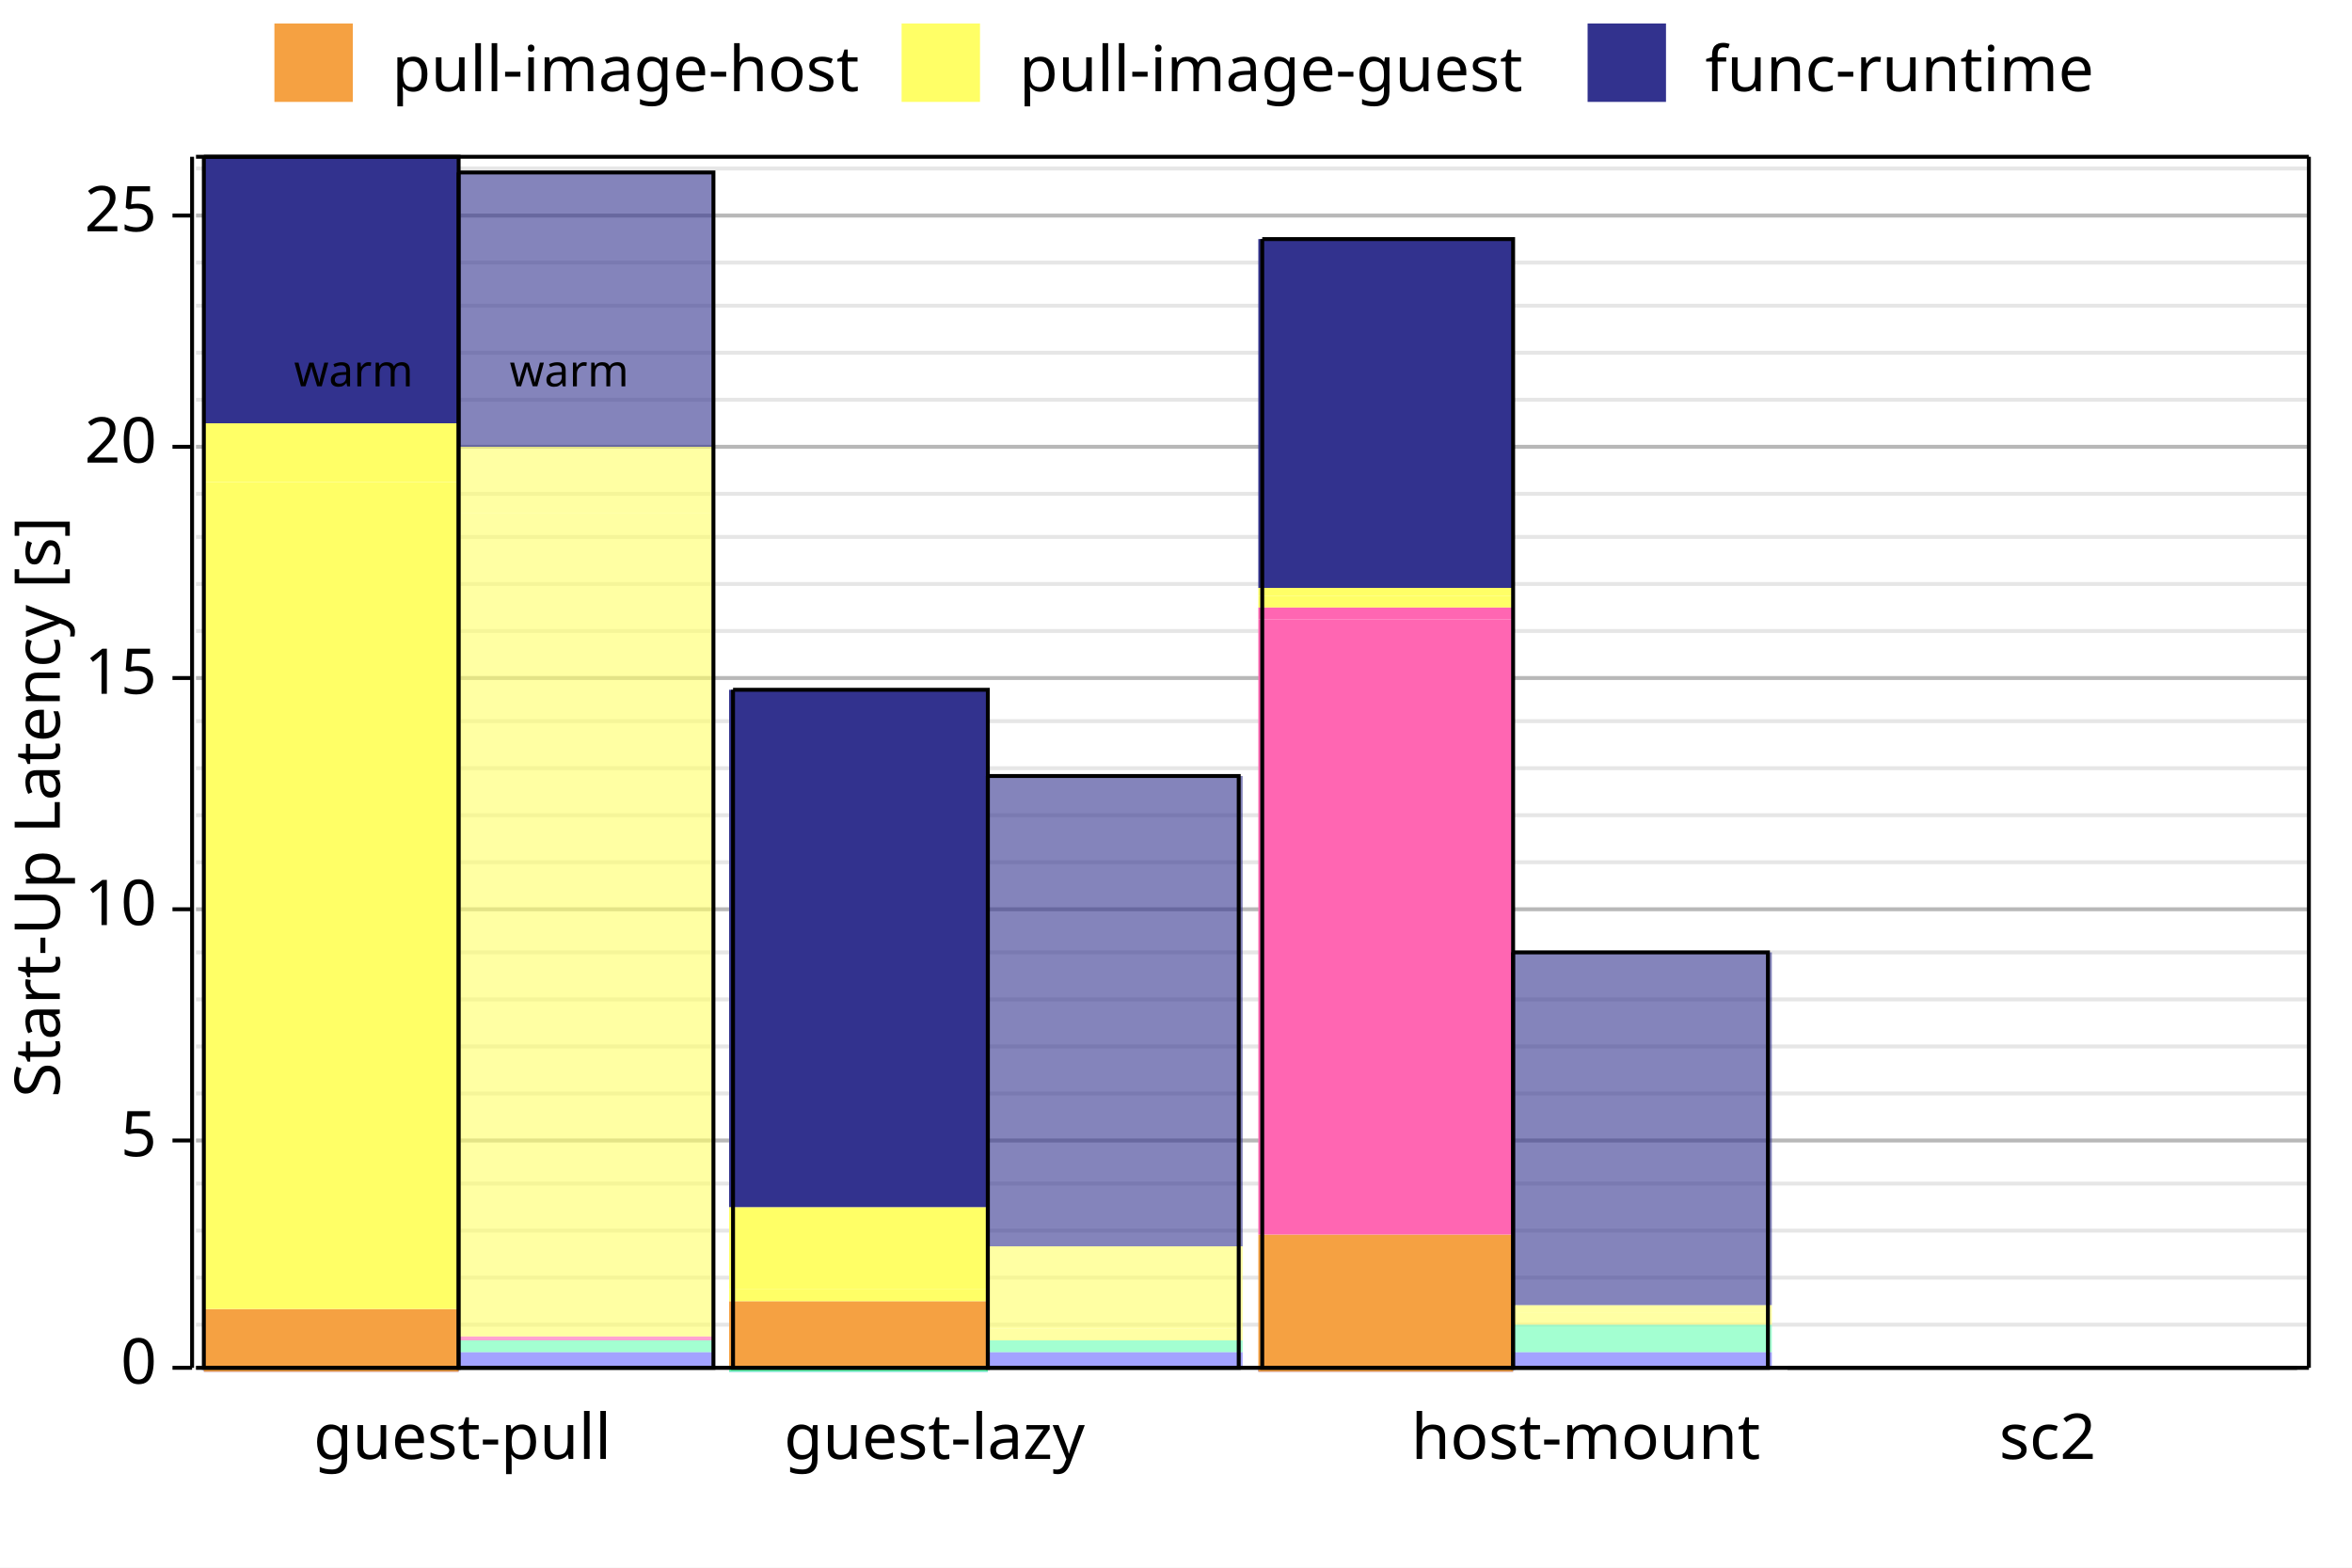
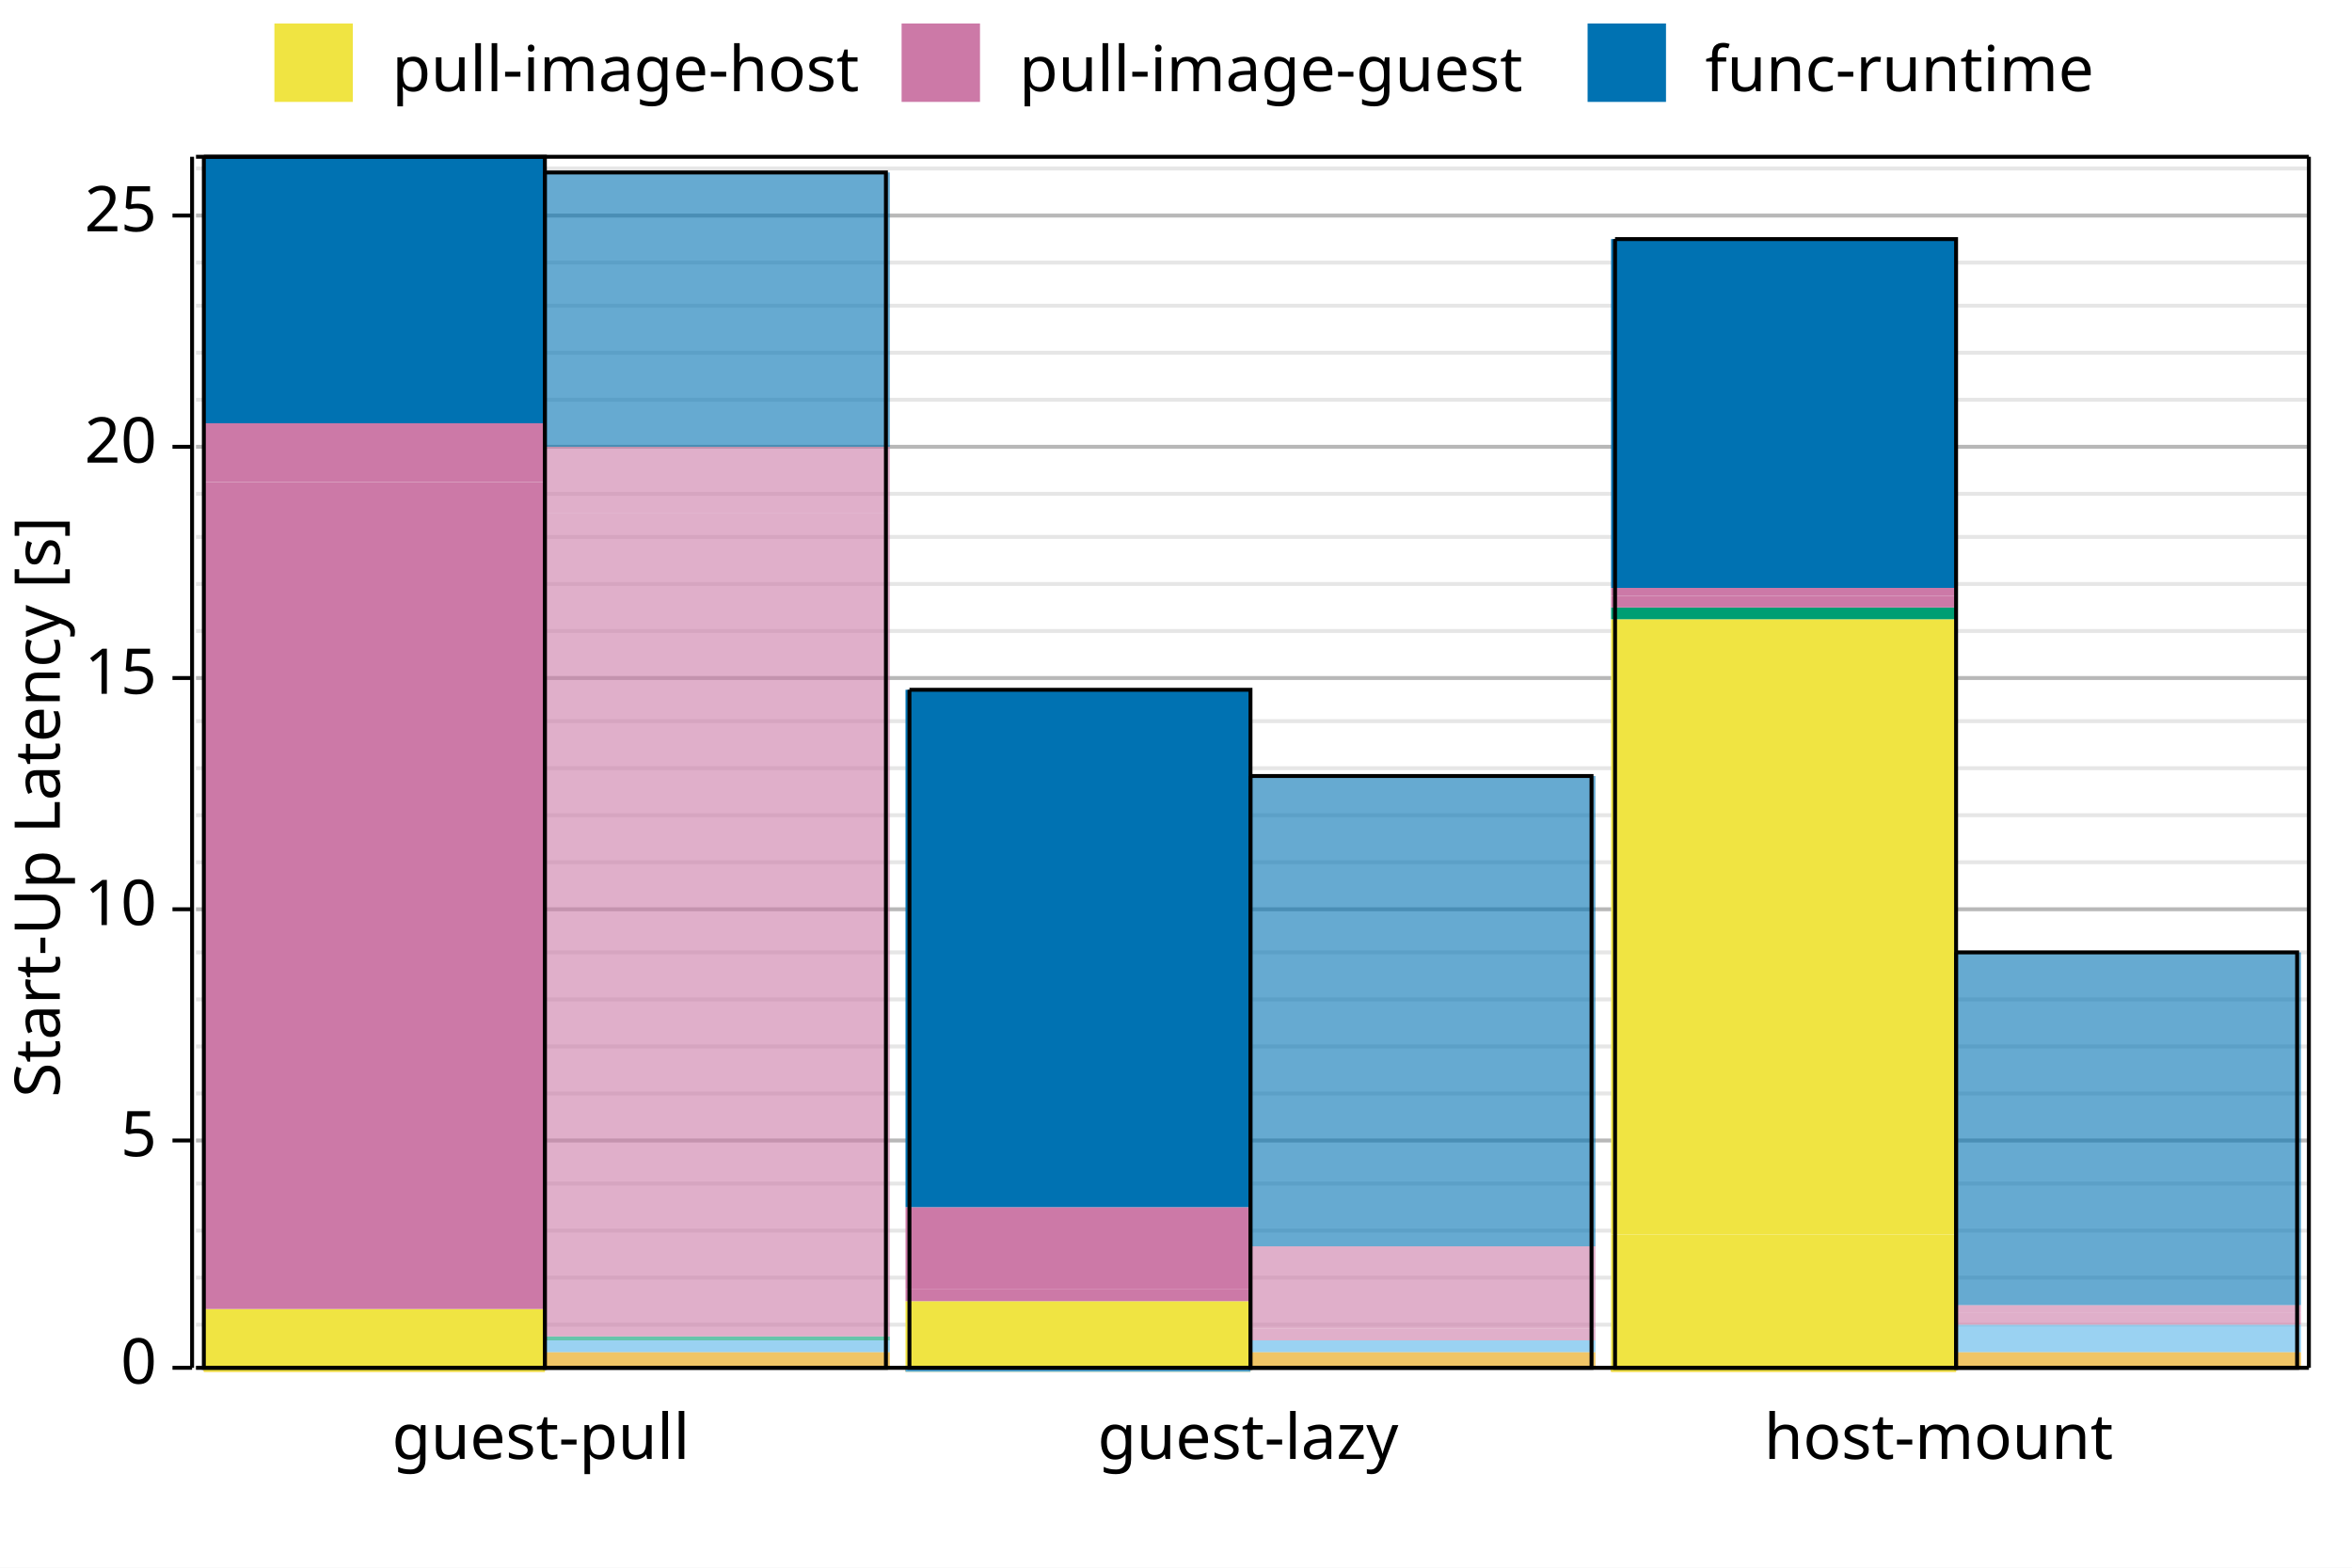
<svg xmlns="http://www.w3.org/2000/svg" width="600" height="400" viewBox="0 0 600 400">
  <rect x="0" y="0" width="600" height="400" opacity="1" fill="#FFFFFF" stroke="none" />
  <line opacity="0.1" stroke="#000000" stroke-width="1" x1="50" y1="349" x2="589" y2="349" />
  <line opacity="0.1" stroke="#000000" stroke-width="1" x1="50" y1="338" x2="589" y2="338" />
  <line opacity="0.1" stroke="#000000" stroke-width="1" x1="50" y1="326" x2="589" y2="326" />
  <line opacity="0.1" stroke="#000000" stroke-width="1" x1="50" y1="314" x2="589" y2="314" />
  <line opacity="0.1" stroke="#000000" stroke-width="1" x1="50" y1="302" x2="589" y2="302" />
  <line opacity="0.1" stroke="#000000" stroke-width="1" x1="50" y1="291" x2="589" y2="291" />
  <line opacity="0.1" stroke="#000000" stroke-width="1" x1="50" y1="279" x2="589" y2="279" />
  <line opacity="0.1" stroke="#000000" stroke-width="1" x1="50" y1="267" x2="589" y2="267" />
  <line opacity="0.1" stroke="#000000" stroke-width="1" x1="50" y1="255" x2="589" y2="255" />
  <line opacity="0.1" stroke="#000000" stroke-width="1" x1="50" y1="243" x2="589" y2="243" />
  <line opacity="0.1" stroke="#000000" stroke-width="1" x1="50" y1="232" x2="589" y2="232" />
  <line opacity="0.1" stroke="#000000" stroke-width="1" x1="50" y1="220" x2="589" y2="220" />
  <line opacity="0.1" stroke="#000000" stroke-width="1" x1="50" y1="208" x2="589" y2="208" />
  <line opacity="0.1" stroke="#000000" stroke-width="1" x1="50" y1="196" x2="589" y2="196" />
  <line opacity="0.1" stroke="#000000" stroke-width="1" x1="50" y1="184" x2="589" y2="184" />
  <line opacity="0.1" stroke="#000000" stroke-width="1" x1="50" y1="173" x2="589" y2="173" />
  <line opacity="0.1" stroke="#000000" stroke-width="1" x1="50" y1="161" x2="589" y2="161" />
  <line opacity="0.1" stroke="#000000" stroke-width="1" x1="50" y1="149" x2="589" y2="149" />
  <line opacity="0.1" stroke="#000000" stroke-width="1" x1="50" y1="137" x2="589" y2="137" />
  <line opacity="0.1" stroke="#000000" stroke-width="1" x1="50" y1="126" x2="589" y2="126" />
  <line opacity="0.1" stroke="#000000" stroke-width="1" x1="50" y1="114" x2="589" y2="114" />
  <line opacity="0.1" stroke="#000000" stroke-width="1" x1="50" y1="102" x2="589" y2="102" />
  <line opacity="0.1" stroke="#000000" stroke-width="1" x1="50" y1="90" x2="589" y2="90" />
  <line opacity="0.1" stroke="#000000" stroke-width="1" x1="50" y1="78" x2="589" y2="78" />
  <line opacity="0.1" stroke="#000000" stroke-width="1" x1="50" y1="67" x2="589" y2="67" />
  <line opacity="0.1" stroke="#000000" stroke-width="1" x1="50" y1="55" x2="589" y2="55" />
  <line opacity="0.1" stroke="#000000" stroke-width="1" x1="50" y1="43" x2="589" y2="43" />
  <line opacity="0.2" stroke="#000000" stroke-width="1" x1="50" y1="349" x2="589" y2="349" />
  <line opacity="0.2" stroke="#000000" stroke-width="1" x1="50" y1="291" x2="589" y2="291" />
  <line opacity="0.2" stroke="#000000" stroke-width="1" x1="50" y1="232" x2="589" y2="232" />
  <line opacity="0.2" stroke="#000000" stroke-width="1" x1="50" y1="173" x2="589" y2="173" />
  <line opacity="0.2" stroke="#000000" stroke-width="1" x1="50" y1="114" x2="589" y2="114" />
  <line opacity="0.2" stroke="#000000" stroke-width="1" x1="50" y1="55" x2="589" y2="55" />
  <polyline fill="none" opacity="1" stroke="#000000" stroke-width="1" points="49,40 49,349 " />
  <text x="40" y="349" dy="0.5ex" text-anchor="end" font-family="sans-serif" font-size="16.129" opacity="1" fill="#000000">
0
</text>
  <polyline fill="none" opacity="1" stroke="#000000" stroke-width="1" points="44,349 49,349 " />
  <text x="40" y="291" dy="0.5ex" text-anchor="end" font-family="sans-serif" font-size="16.129" opacity="1" fill="#000000">
5
</text>
  <polyline fill="none" opacity="1" stroke="#000000" stroke-width="1" points="44,291 49,291 " />
  <text x="40" y="232" dy="0.5ex" text-anchor="end" font-family="sans-serif" font-size="16.129" opacity="1" fill="#000000">
10
</text>
  <polyline fill="none" opacity="1" stroke="#000000" stroke-width="1" points="44,232 49,232 " />
  <text x="40" y="173" dy="0.5ex" text-anchor="end" font-family="sans-serif" font-size="16.129" opacity="1" fill="#000000">
15
</text>
  <polyline fill="none" opacity="1" stroke="#000000" stroke-width="1" points="44,173 49,173 " />
  <text x="40" y="114" dy="0.5ex" text-anchor="end" font-family="sans-serif" font-size="16.129" opacity="1" fill="#000000">
20
</text>
  <polyline fill="none" opacity="1" stroke="#000000" stroke-width="1" points="44,114 49,114 " />
  <text x="40" y="55" dy="0.5ex" text-anchor="end" font-family="sans-serif" font-size="16.129" opacity="1" fill="#000000">
25
</text>
  <polyline fill="none" opacity="1" stroke="#000000" stroke-width="1" points="44,55 49,55 " />
  <text x="3" y="280" dy="0.76em" text-anchor="start" font-family="sans-serif" font-size="16.129" opacity="1" fill="#000000" transform="rotate(270, 3, 280)">
Start-Up Latency [s]
</text>
-   <rect x="52" y="349" width="65" height="1" opacity="1" fill="#6666FF" stroke="none" />
-   <rect x="186" y="349" width="66" height="1" opacity="1" fill="#6666FF" stroke="none" />
-   <rect x="321" y="349" width="65" height="1" opacity="1" fill="#6666FF" stroke="none" />
-   <rect x="456" y="349" width="65" height="0" opacity="1" fill="#6666FF" stroke="none" />
-   <rect x="52" y="350" width="65" height="0" opacity="1" fill="#66FFB2" stroke="none" />
-   <rect x="186" y="349" width="66" height="1" opacity="1" fill="#66FFB2" stroke="none" />
-   <rect x="321" y="350" width="65" height="0" opacity="1" fill="#66FFB2" stroke="none" />
-   <rect x="456" y="349" width="65" height="0" opacity="1" fill="#66FFB2" stroke="none" />
-   <rect x="52" y="334" width="65" height="16" opacity="1" fill="#F5A142" stroke="none" />
-   <rect x="186" y="332" width="66" height="17" opacity="1" fill="#F5A142" stroke="none" />
-   <rect x="321" y="315" width="65" height="35" opacity="1" fill="#F5A142" stroke="none" />
-   <rect x="456" y="349" width="65" height="0" opacity="1" fill="#F5A142" stroke="none" />
-   <rect x="52" y="334" width="65" height="0" opacity="1" fill="#FF66B2" stroke="none" />
-   <rect x="186" y="332" width="66" height="0" opacity="1" fill="#FF66B2" stroke="none" />
-   <rect x="321" y="158" width="65" height="157" opacity="1" fill="#FF66B2" stroke="none" />
-   <rect x="456" y="349" width="65" height="0" opacity="1" fill="#FF66B2" stroke="none" />
-   <rect x="52" y="334" width="65" height="0" opacity="1" fill="#FF66B2" stroke="none" />
-   <rect x="186" y="332" width="66" height="0" opacity="1" fill="#FF66B2" stroke="none" />
-   <rect x="321" y="155" width="65" height="3" opacity="1" fill="#FF66B2" stroke="none" />
-   <rect x="456" y="349" width="65" height="0" opacity="1" fill="#FF66B2" stroke="none" />
-   <rect x="52" y="123" width="65" height="211" opacity="1" fill="#FFFF66" stroke="none" />
-   <rect x="186" y="329" width="66" height="3" opacity="1" fill="#FFFF66" stroke="none" />
-   <rect x="321" y="152" width="65" height="3" opacity="1" fill="#FFFF66" stroke="none" />
-   <rect x="456" y="349" width="65" height="0" opacity="1" fill="#FFFF66" stroke="none" />
-   <rect x="52" y="108" width="65" height="15" opacity="1" fill="#FFFF66" stroke="none" />
-   <rect x="186" y="308" width="66" height="21" opacity="1" fill="#FFFF66" stroke="none" />
-   <rect x="321" y="150" width="65" height="2" opacity="1" fill="#FFFF66" stroke="none" />
-   <rect x="456" y="349" width="65" height="0" opacity="1" fill="#FFFF66" stroke="none" />
-   <rect x="52" y="40" width="65" height="68" opacity="1" fill="#32328E" stroke="none" />
-   <rect x="186" y="176" width="66" height="132" opacity="1" fill="#32328E" stroke="none" />
-   <rect x="321" y="61" width="65" height="89" opacity="1" fill="#32328E" stroke="none" />
-   <rect x="456" y="349" width="65" height="0" opacity="1" fill="#32328E" stroke="none" />
-   <polyline fill="none" opacity="1" stroke="#000000" stroke-width="1" points="52,40 117,40 117,349 52,349 52,40 " />
-   <polyline fill="none" opacity="1" stroke="#000000" stroke-width="1" points="187,176 252,176 252,349 187,349 187,176 " />
-   <polyline fill="none" opacity="1" stroke="#000000" stroke-width="1" points="322,61 386,61 386,349 322,349 322,61 " />
-   <polyline fill="none" opacity="1" stroke="#000000" stroke-width="1" points="456,349 521,349 521,349 456,349 456,349 " />
-   <rect x="117" y="345" width="65" height="4" opacity="0.6" fill="#6666FF" stroke="none" />
-   <rect x="252" y="345" width="65" height="4" opacity="0.6" fill="#6666FF" stroke="none" />
-   <rect x="386" y="345" width="66" height="4" opacity="0.6" fill="#6666FF" stroke="none" />
-   <rect x="521" y="349" width="66" height="0" opacity="0.6" fill="#6666FF" stroke="none" />
-   <rect x="117" y="342" width="65" height="3" opacity="0.6" fill="#66FFB2" stroke="none" />
-   <rect x="252" y="342" width="65" height="3" opacity="0.6" fill="#66FFB2" stroke="none" />
-   <rect x="386" y="338" width="66" height="7" opacity="0.6" fill="#66FFB2" stroke="none" />
-   <rect x="521" y="349" width="66" height="0" opacity="0.6" fill="#66FFB2" stroke="none" />
-   <rect x="117" y="342" width="65" height="0" opacity="0.6" fill="#F5A142" stroke="none" />
-   <rect x="252" y="342" width="65" height="0" opacity="0.6" fill="#F5A142" stroke="none" />
-   <rect x="386" y="338" width="66" height="0" opacity="0.6" fill="#F5A142" stroke="none" />
-   <rect x="521" y="349" width="66" height="0" opacity="0.6" fill="#F5A142" stroke="none" />
-   <rect x="117" y="342" width="65" height="0" opacity="0.6" fill="#FF66B2" stroke="none" />
-   <rect x="252" y="342" width="65" height="0" opacity="0.6" fill="#FF66B2" stroke="none" />
-   <rect x="386" y="338" width="66" height="0" opacity="0.6" fill="#FF66B2" stroke="none" />
-   <rect x="521" y="349" width="66" height="0" opacity="0.6" fill="#FF66B2" stroke="none" />
-   <rect x="117" y="341" width="65" height="1" opacity="0.6" fill="#FF66B2" stroke="none" />
-   <rect x="252" y="342" width="65" height="0" opacity="0.6" fill="#FF66B2" stroke="none" />
-   <rect x="386" y="338" width="66" height="0" opacity="0.6" fill="#FF66B2" stroke="none" />
-   <rect x="521" y="349" width="66" height="0" opacity="0.6" fill="#FF66B2" stroke="none" />
-   <rect x="117" y="131" width="65" height="210" opacity="0.6" fill="#FFFF66" stroke="none" />
-   <rect x="252" y="339" width="65" height="3" opacity="0.6" fill="#FFFF66" stroke="none" />
-   <rect x="386" y="335" width="66" height="3" opacity="0.6" fill="#FFFF66" stroke="none" />
-   <rect x="521" y="349" width="66" height="0" opacity="0.6" fill="#FFFF66" stroke="none" />
-   <rect x="117" y="114" width="65" height="17" opacity="0.6" fill="#FFFF66" stroke="none" />
-   <rect x="252" y="318" width="65" height="21" opacity="0.6" fill="#FFFF66" stroke="none" />
-   <rect x="386" y="333" width="66" height="2" opacity="0.6" fill="#FFFF66" stroke="none" />
-   <rect x="521" y="349" width="66" height="0" opacity="0.6" fill="#FFFF66" stroke="none" />
-   <rect x="117" y="44" width="65" height="70" opacity="0.6" fill="#32328E" stroke="none" />
-   <rect x="252" y="198" width="65" height="120" opacity="0.6" fill="#32328E" stroke="none" />
-   <rect x="386" y="243" width="66" height="90" opacity="0.6" fill="#32328E" stroke="none" />
-   <rect x="521" y="349" width="66" height="0" opacity="0.6" fill="#32328E" stroke="none" />
-   <polyline fill="none" opacity="1" stroke="#000000" stroke-width="1" points="117,44 182,44 182,349 117,349 117,44 " />
-   <polyline fill="none" opacity="1" stroke="#000000" stroke-width="1" points="252,198 316,198 316,349 252,349 252,198 " />
-   <polyline fill="none" opacity="1" stroke="#000000" stroke-width="1" points="386,243 451,243 451,349 386,349 386,243 " />
-   <polyline fill="none" opacity="1" stroke="#000000" stroke-width="1" points="521,349 586,349 586,349 521,349 521,349 " />
+   <rect x="52" y="349" width="87" height="1" opacity="1" fill="#E69F00" stroke="none" />
+   <rect x="231" y="349" width="88" height="1" opacity="1" fill="#E69F00" stroke="none" />
+   <rect x="411" y="349" width="88" height="1" opacity="1" fill="#E69F00" stroke="none" />
+   <rect x="52" y="350" width="87" height="0" opacity="1" fill="#56B4E9" stroke="none" />
+   <rect x="231" y="349" width="88" height="1" opacity="1" fill="#56B4E9" stroke="none" />
+   <rect x="411" y="350" width="88" height="0" opacity="1" fill="#56B4E9" stroke="none" />
+   <rect x="52" y="334" width="87" height="16" opacity="1" fill="#F0E442" stroke="none" />
+   <rect x="231" y="332" width="88" height="17" opacity="1" fill="#F0E442" stroke="none" />
+   <rect x="411" y="315" width="88" height="35" opacity="1" fill="#F0E442" stroke="none" />
+   <rect x="52" y="334" width="87" height="0" opacity="1" fill="#F0E442" stroke="none" />
+   <rect x="231" y="332" width="88" height="0" opacity="1" fill="#F0E442" stroke="none" />
+   <rect x="411" y="158" width="88" height="157" opacity="1" fill="#F0E442" stroke="none" />
+   <rect x="52" y="334" width="87" height="0" opacity="1" fill="#009E73" stroke="none" />
+   <rect x="231" y="332" width="88" height="0" opacity="1" fill="#009E73" stroke="none" />
+   <rect x="411" y="155" width="88" height="3" opacity="1" fill="#009E73" stroke="none" />
+   <rect x="52" y="123" width="87" height="211" opacity="1" fill="#CC79A7" stroke="none" />
+   <rect x="231" y="329" width="88" height="3" opacity="1" fill="#CC79A7" stroke="none" />
+   <rect x="411" y="152" width="88" height="3" opacity="1" fill="#CC79A7" stroke="none" />
+   <rect x="52" y="108" width="87" height="15" opacity="1" fill="#CC79A7" stroke="none" />
+   <rect x="231" y="308" width="88" height="21" opacity="1" fill="#CC79A7" stroke="none" />
+   <rect x="411" y="150" width="88" height="2" opacity="1" fill="#CC79A7" stroke="none" />
+   <rect x="52" y="40" width="87" height="68" opacity="1" fill="#0072B2" stroke="none" />
+   <rect x="231" y="176" width="88" height="132" opacity="1" fill="#0072B2" stroke="none" />
+   <rect x="411" y="61" width="88" height="89" opacity="1" fill="#0072B2" stroke="none" />
+   <polyline fill="none" opacity="1" stroke="#000000" stroke-width="1" points="52,40 139,40 139,349 52,349 52,40 " />
+   <polyline fill="none" opacity="1" stroke="#000000" stroke-width="1" points="232,176 319,176 319,349 232,349 232,176 " />
+   <polyline fill="none" opacity="1" stroke="#000000" stroke-width="1" points="412,61 499,61 499,349 412,349 412,61 " />
+   <rect x="139" y="345" width="88" height="4" opacity="0.6" fill="#E69F00" stroke="none" />
+   <rect x="319" y="345" width="88" height="4" opacity="0.6" fill="#E69F00" stroke="none" />
+   <rect x="499" y="345" width="88" height="4" opacity="0.6" fill="#E69F00" stroke="none" />
+   <rect x="139" y="342" width="88" height="3" opacity="0.6" fill="#56B4E9" stroke="none" />
+   <rect x="319" y="342" width="88" height="3" opacity="0.6" fill="#56B4E9" stroke="none" />
+   <rect x="499" y="338" width="88" height="7" opacity="0.6" fill="#56B4E9" stroke="none" />
+   <rect x="139" y="342" width="88" height="0" opacity="0.6" fill="#F0E442" stroke="none" />
+   <rect x="319" y="342" width="88" height="0" opacity="0.6" fill="#F0E442" stroke="none" />
+   <rect x="499" y="338" width="88" height="0" opacity="0.6" fill="#F0E442" stroke="none" />
+   <rect x="139" y="342" width="88" height="0" opacity="0.6" fill="#F0E442" stroke="none" />
+   <rect x="319" y="342" width="88" height="0" opacity="0.6" fill="#F0E442" stroke="none" />
+   <rect x="499" y="338" width="88" height="0" opacity="0.6" fill="#F0E442" stroke="none" />
+   <rect x="139" y="341" width="88" height="1" opacity="0.6" fill="#009E73" stroke="none" />
+   <rect x="319" y="342" width="88" height="0" opacity="0.6" fill="#009E73" stroke="none" />
+   <rect x="499" y="338" width="88" height="0" opacity="0.6" fill="#009E73" stroke="none" />
+   <rect x="139" y="131" width="88" height="210" opacity="0.6" fill="#CC79A7" stroke="none" />
+   <rect x="319" y="339" width="88" height="3" opacity="0.6" fill="#CC79A7" stroke="none" />
+   <rect x="499" y="335" width="88" height="3" opacity="0.6" fill="#CC79A7" stroke="none" />
+   <rect x="139" y="114" width="88" height="17" opacity="0.6" fill="#CC79A7" stroke="none" />
+   <rect x="319" y="318" width="88" height="21" opacity="0.6" fill="#CC79A7" stroke="none" />
+   <rect x="499" y="333" width="88" height="2" opacity="0.6" fill="#CC79A7" stroke="none" />
+   <rect x="139" y="44" width="88" height="70" opacity="0.6" fill="#0072B2" stroke="none" />
+   <rect x="319" y="198" width="88" height="120" opacity="0.6" fill="#0072B2" stroke="none" />
+   <rect x="499" y="243" width="88" height="90" opacity="0.6" fill="#0072B2" stroke="none" />
+   <polyline fill="none" opacity="1" stroke="#000000" stroke-width="1" points="139,44 226,44 226,349 139,349 139,44 " />
+   <polyline fill="none" opacity="1" stroke="#000000" stroke-width="1" points="319,198 406,198 406,349 319,349 319,198 " />
+   <polyline fill="none" opacity="1" stroke="#000000" stroke-width="1" points="499,243 586,243 586,349 499,349 499,243 " />
  <polyline fill="none" opacity="1" stroke="#000000" stroke-width="1" points="50,40 589,40 " />
  <polyline fill="none" opacity="1" stroke="#000000" stroke-width="1" points="589,349 589,40 " />
  <polyline fill="none" opacity="1" stroke="#000000" stroke-width="1" points="50,349 589,349 " />
-   <text x="80" y="360" dy="0.76em" text-anchor="start" font-family="sans-serif" font-size="16.129" opacity="1" fill="#000000">
+   <text x="100" y="360" dy="0.76em" text-anchor="start" font-family="sans-serif" font-size="16.129" opacity="1" fill="#000000">
guest-pull
</text>
-   <text x="200" y="360" dy="0.76em" text-anchor="start" font-family="sans-serif" font-size="16.129" opacity="1" fill="#000000">
+   <text x="280" y="360" dy="0.76em" text-anchor="start" font-family="sans-serif" font-size="16.129" opacity="1" fill="#000000">
guest-lazy
</text>
-   <text x="360" y="360" dy="0.76em" text-anchor="start" font-family="sans-serif" font-size="16.129" opacity="1" fill="#000000">
+   <text x="450" y="360" dy="0.76em" text-anchor="start" font-family="sans-serif" font-size="16.129" opacity="1" fill="#000000">
host-mount
</text>
-   <text x="510" y="360" dy="0.76em" text-anchor="start" font-family="sans-serif" font-size="16.129" opacity="1" fill="#000000">
- sc2
- </text>
-   <rect x="70" y="6" width="20" height="20" opacity="1" fill="#F5A142" stroke="none" />
+   <rect x="70" y="6" width="20" height="20" opacity="1" fill="#F0E442" stroke="none" />
  <text x="100" y="11" dy="0.76em" text-anchor="start" font-family="sans-serif" font-size="16.129" opacity="1" fill="#000000">
pull-image-host
</text>
-   <rect x="230" y="6" width="20" height="20" opacity="1" fill="#FFFF66" stroke="none" />
+   <rect x="230" y="6" width="20" height="20" opacity="1" fill="#CC79A7" stroke="none" />
  <text x="260" y="11" dy="0.76em" text-anchor="start" font-family="sans-serif" font-size="16.129" opacity="1" fill="#000000">
pull-image-guest
</text>
-   <rect x="405" y="6" width="20" height="20" opacity="1" fill="#32328E" stroke="none" />
+   <rect x="405" y="6" width="20" height="20" opacity="1" fill="#0072B2" stroke="none" />
  <text x="435" y="11" dy="0.76em" text-anchor="start" font-family="sans-serif" font-size="16.129" opacity="1" fill="#000000">
func-runtime
</text>
-   <text x="75" y="90" dy="0.76em" text-anchor="start" font-family="sans-serif" font-size="11.29" opacity="1" fill="#000000">
- warm
- </text>
-   <text x="130" y="90" dy="0.76em" text-anchor="start" font-family="sans-serif" font-size="11.29" opacity="1" fill="#000000">
- warm
- </text>
</svg>
